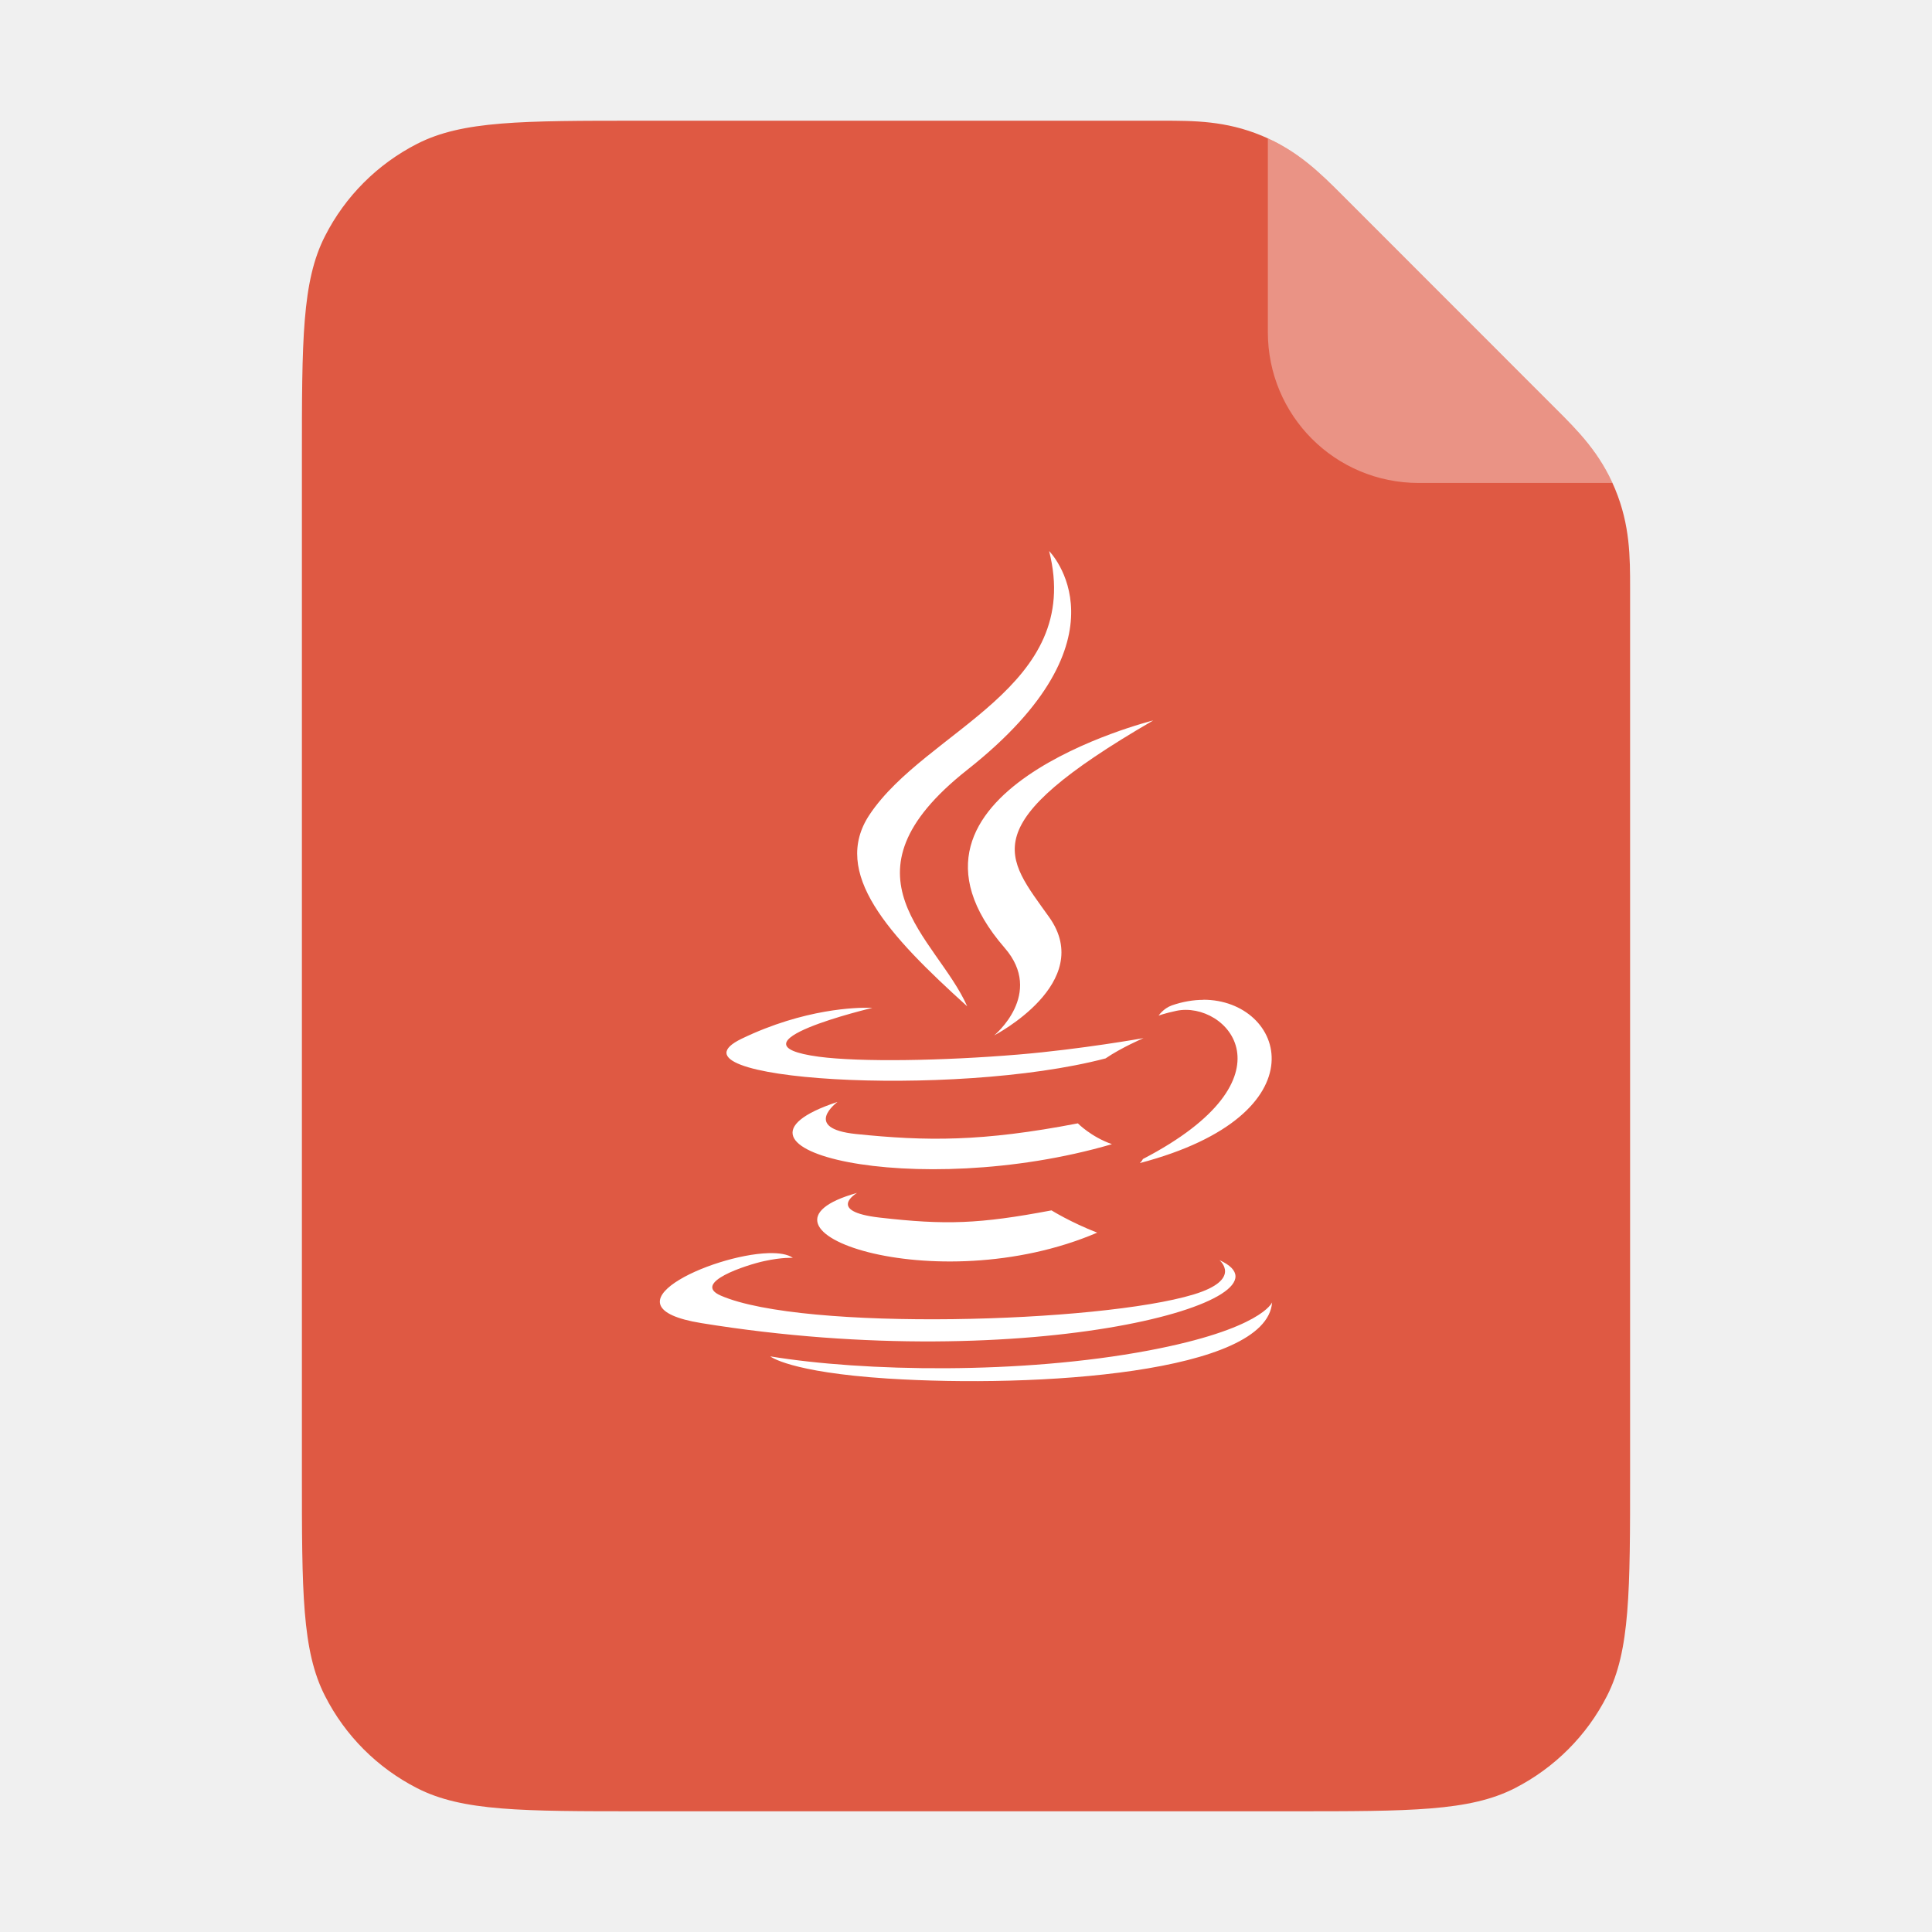
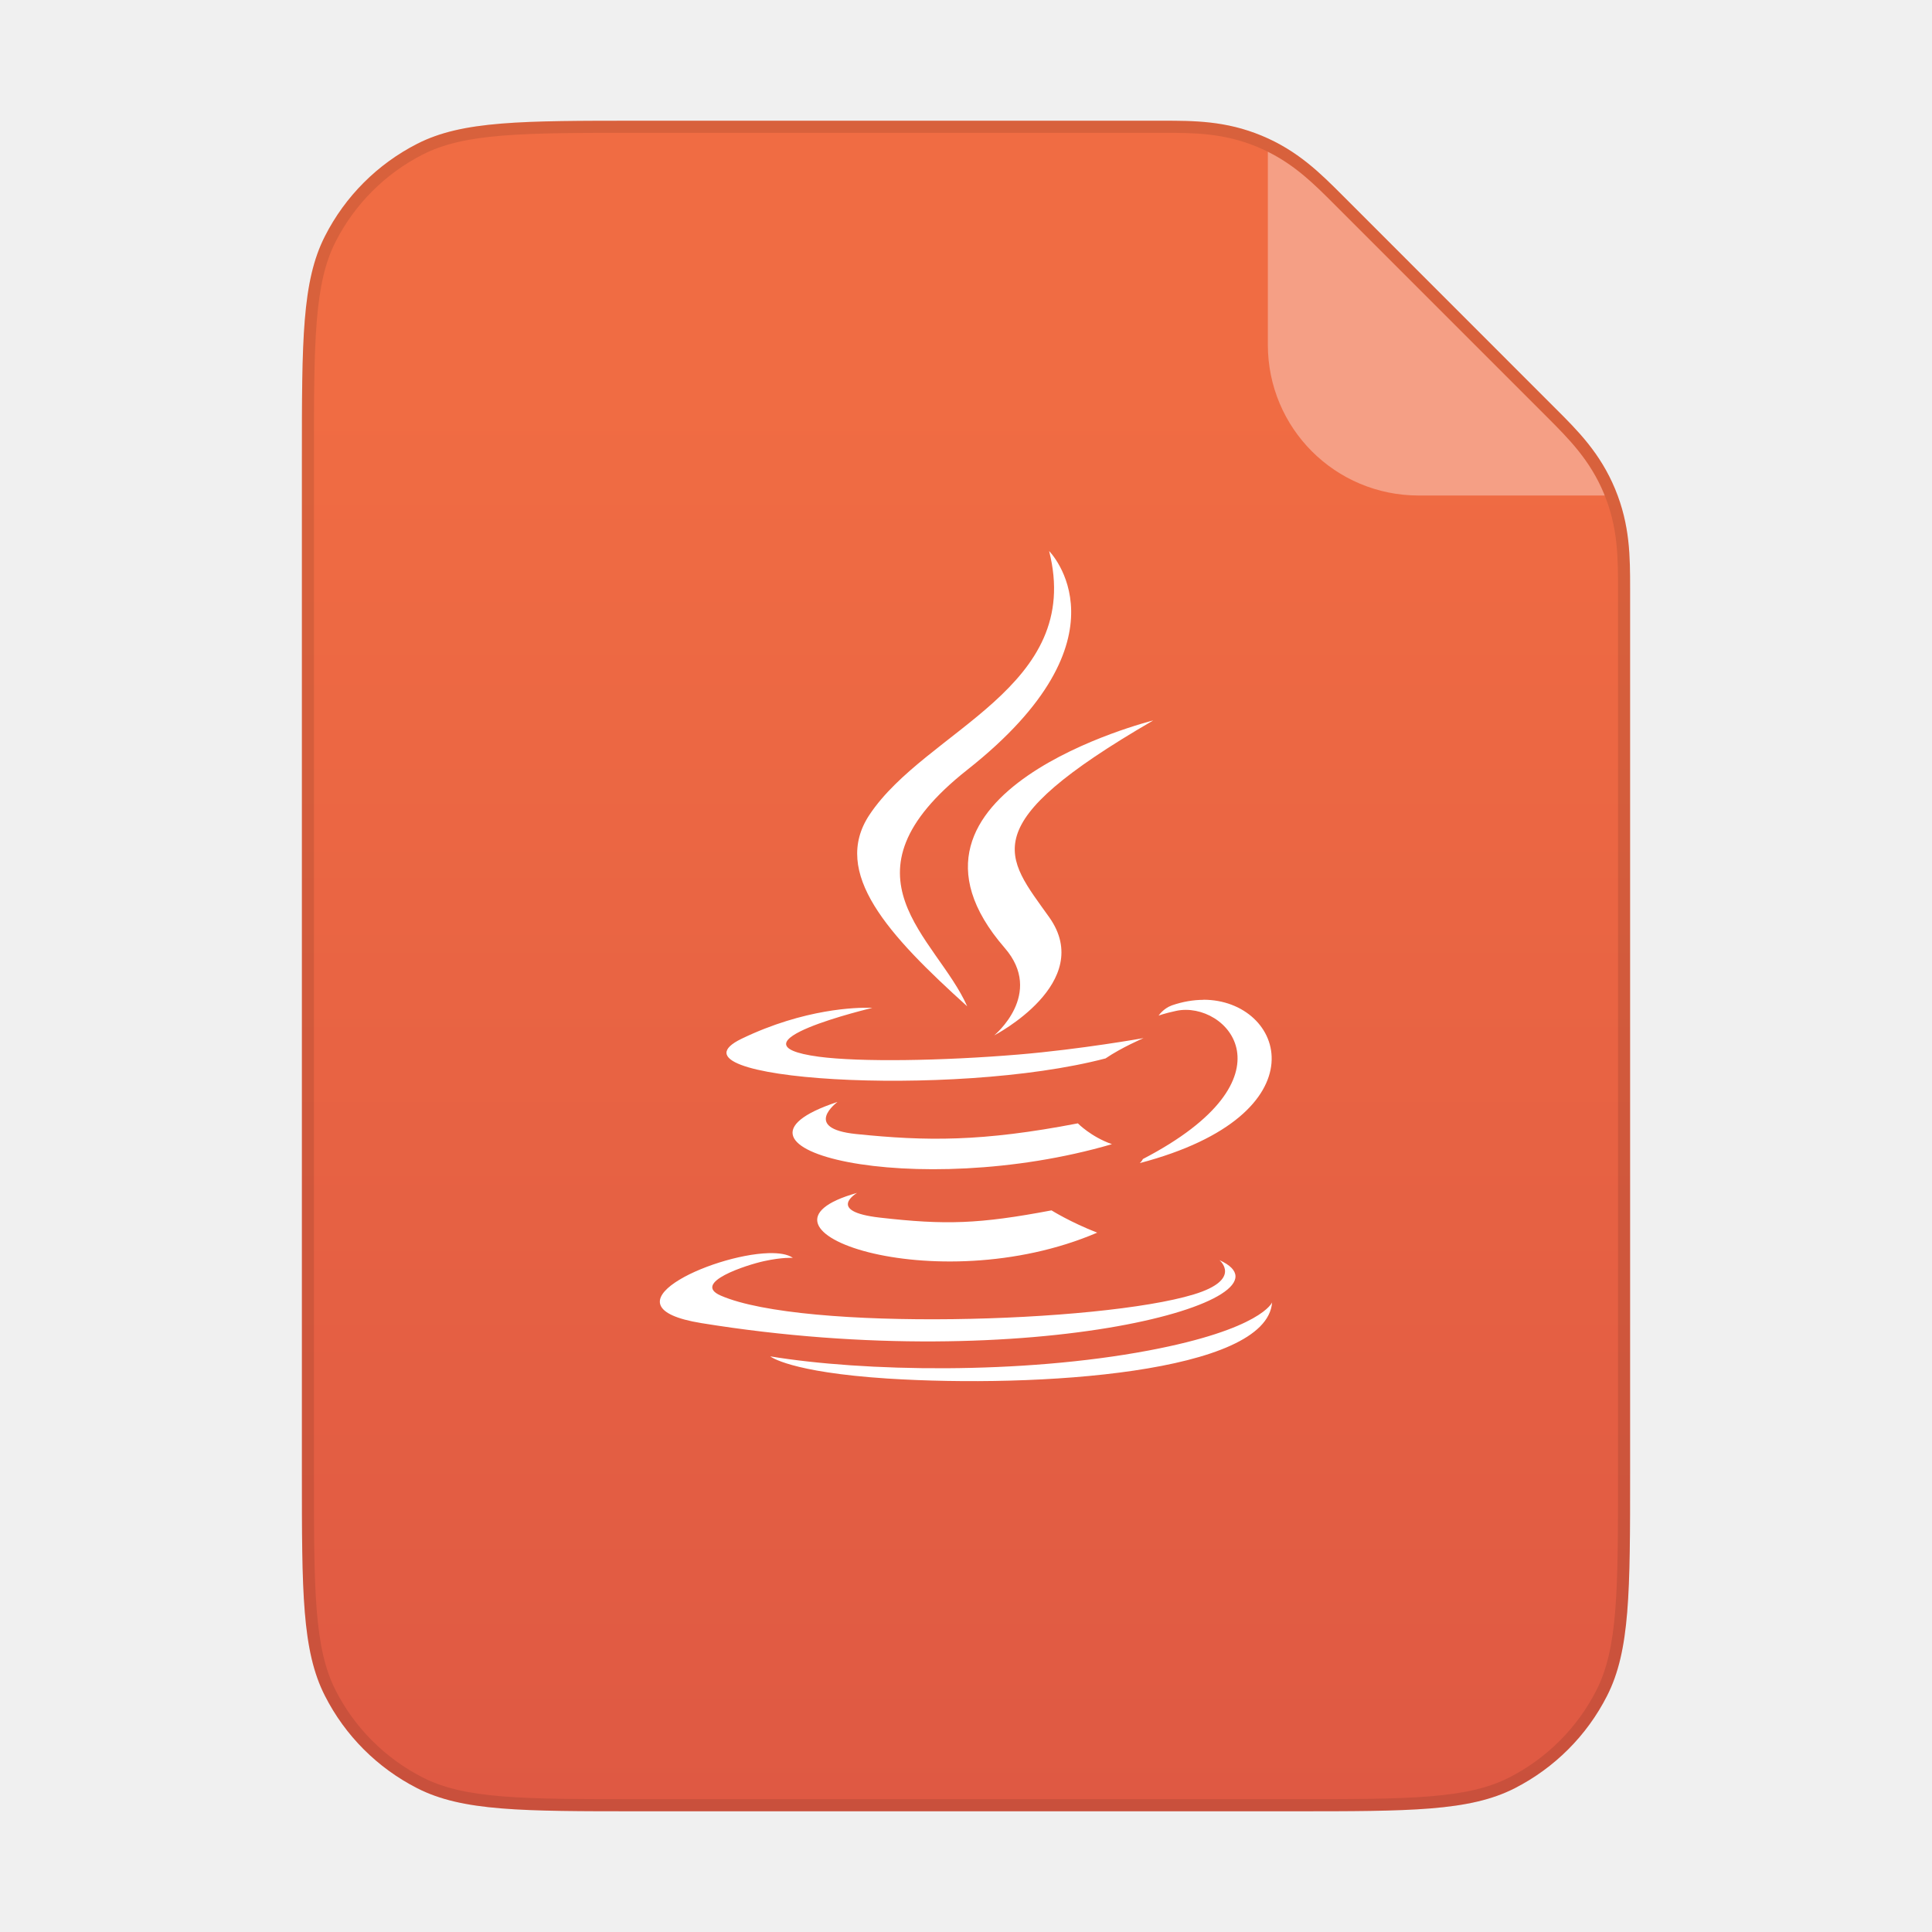
<svg xmlns="http://www.w3.org/2000/svg" width="64" height="64" version="1.1" viewBox="0 0 16.933 16.933">
  <g fill-rule="evenodd">
-     <path d="M2.646 4.022C2.646 2.984 2.646 2.466 2.848 2.07C3.025 1.721 3.308 1.438 3.657 1.26C4.053 1.058 4.572 1.058 5.609 1.058L10.186 1.058C10.464 1.058 10.742 1.058 11.058 1.189C11.374 1.32 11.571 1.517 11.767 1.713L13.632 3.579C13.829 3.775 14.025 3.971 14.156 4.287C14.287 4.604 14.287 4.881 14.287 5.159L14.287 12.911C14.287 13.949 14.287 14.467 14.085 14.863C13.908 15.212 13.624 15.495 13.276 15.673C12.88 15.875 12.361 15.875 11.324 15.875L5.609 15.875C4.572 15.875 4.053 15.875 3.657 15.673C3.308 15.495 3.025 15.212 2.848 14.863C2.646 14.467 2.646 13.949 2.646 12.911Z" fill="#df5943" style="paint-order:stroke fill markers" />
-     <path d="M13.632 3.579L11.767 1.713C11.582 1.528 11.397 1.343 11.112 1.213L11.112 2.91C11.112 3.643 11.702 4.233 12.435 4.233L14.133 4.233C14.002 3.948 13.817 3.763 13.632 3.579Z" fill="#fff" opacity=".35" style="paint-order:stroke fill markers" />
+     <path d="M2.646 4.022C2.646 2.984 2.646 2.466 2.848 2.07C3.025 1.721 3.308 1.438 3.657 1.26C4.053 1.058 4.572 1.058 5.609 1.058L10.186 1.058C10.464 1.058 10.742 1.058 11.058 1.189C11.374 1.32 11.571 1.517 11.767 1.713L13.632 3.579C13.829 3.775 14.025 3.971 14.156 4.287C14.287 4.604 14.287 4.881 14.287 5.159L14.287 12.911C14.287 13.949 14.287 14.467 14.085 14.863C13.908 15.212 13.624 15.495 13.276 15.673C12.88 15.875 12.361 15.875 11.324 15.875L5.609 15.875C4.572 15.875 4.053 15.875 3.657 15.673C3.308 15.495 3.025 15.212 2.848 14.863C2.646 14.467 2.646 13.949 2.646 12.911Z" fill="url(#page_application_x_java)" style="paint-order:stroke fill markers" />
+     <path d="M11.112 1.33C11.353 1.45 11.518 1.613 11.692 1.788L13.558 3.654C13.754 3.85 13.937 4.034 14.059 4.328C14.061 4.333 14.062 4.338 14.065 4.343H12.435C11.702 4.343 11.112 3.753 11.112 3.02V1.33Z" fill="#fff" opacity=".35" style="paint-order:stroke fill markers" />
    <path d="m9.261 4.498c0.333 1.31-1.173 1.706-1.717 2.522-0.37 0.556 0.182 1.153 0.934 1.832-0.293-0.663-1.288-1.243 4e-4 -2.261 1.607-1.268 0.782-2.093 0.782-2.093zm0.994 1.621c1.8e-5 0-2.717 0.678-1.419 2.174 0.383 0.441-0.1 0.837-0.1 0.837s0.972-0.502 0.526-1.13c-0.417-0.586-0.737-0.877 0.994-1.881zm0.481 2.671c-0.095 3.25e-4 -0.197 0.017-0.301 0.053-0.083 0.03-0.127 0.098-0.127 0.098s0.053-0.021 0.17-0.046c0.481-0.1 1.169 0.643-0.32 1.417-0.007 0.018-0.03 0.039-0.03 0.039 1.771-0.466 1.385-1.563 0.607-1.562zm-3.191 0.076c-0.117-0.003-0.621 0.005-1.224 0.296-0.815 0.394 2.015 0.573 3.48 0.188 0.152-0.104 0.363-0.194 0.363-0.194s-0.599 0.107-1.196 0.157c-0.731 0.061-1.515 0.073-1.908 0.021-0.932-0.125 0.511-0.467 0.511-0.467s-0.009-7e-4 -0.025-1e-3zm-0.31 0.901c-1.344 0.446 0.748 0.952 2.627 0.403-0.2-0.07-0.326-0.199-0.326-0.199-0.918 0.177-1.449 0.171-2.121 0.102-0.52-0.054-0.179-0.305-0.179-0.305zm0.19 0.869c-1.22 0.341 0.743 1.045 2.296 0.38-0.255-0.099-0.437-0.213-0.437-0.213-0.693 0.131-1.014 0.141-1.643 0.069-0.519-0.06-0.216-0.236-0.216-0.236zm-0.848 0.576c-0.548 0.017-1.62 0.51-0.64 0.669 3.168 0.514 5.775-0.231 4.953-0.602 0 0 0.224 0.185-0.247 0.328-0.897 0.272-3.733 0.354-4.521 0.011-0.283-0.123 0.248-0.294 0.415-0.33 0.174-0.038 0.274-0.031 0.274-0.031-0.049-0.035-0.133-0.048-0.234-0.045zm4.816 0.471s-0.1 0.256-1.181 0.46c-1.22 0.23-2.725 0.203-3.617 0.056 0 0 0.183 0.151 1.122 0.212 1.429 0.091 3.624-0.051 3.676-0.727z" clip-rule="evenodd" enable-background="new" fill="#fff" stroke-width=".254" transform="matrix(0.916667 0 0 0.916667 0.705542 0.705542)" />
  </g>
+   <path d="M38.5 4C39.55 4 40.6 4 41.795 4.495C42.99 4.99 43.732 5.732 44.474 6.475L51.525 13.525C52.268 14.268 53.01 15.01 53.505 16.205C53.999 17.4 54 18.45 54 19.5V48.8C54 52.72 54 54.68 53.237 56.178C52.566 57.495 51.495 58.566 50.178 59.237C48.68 60 46.72 60 42.8 60H21.2C17.28 60 15.32 60 13.822 59.237C12.505 58.566 11.434 57.495 10.763 56.178C10 54.68 10 52.72 10 48.8V15.2C10 11.28 10 9.32 10.763 7.822C11.434 6.505 12.505 5.434 13.822 4.763C15.32 4 17.28 4 21.2 4H38.5ZM21.2 4.4C19.233 4.4 17.782 4.4 16.635 4.494C15.493 4.587 14.687 4.771 14.004 5.119C12.762 5.752 11.752 6.762 11.119 8.004C10.771 8.687 10.588 9.493 10.494 10.635C10.4 11.782 10.4 13.233 10.4 15.2V48.8C10.4 50.767 10.4 52.218 10.494 53.365C10.588 54.508 10.771 55.313 11.119 55.996V55.997C11.752 57.239 12.762 58.248 14.004 58.881C14.687 59.229 15.493 59.413 16.635 59.506C17.782 59.6 19.233 59.6 21.2 59.6H42.8C44.767 59.6 46.218 59.6 47.365 59.506C48.507 59.413 49.313 59.229 49.996 58.881C51.238 58.248 52.248 57.238 52.881 55.996C53.228 55.313 53.413 54.508 53.506 53.365C53.599 52.218 53.599 50.767 53.599 48.8V19.5C53.599 18.448 53.596 17.472 53.136 16.358C52.674 15.245 51.986 14.552 51.242 13.809L44.192 6.758C43.448 6.014 42.755 5.325 41.642 4.864C40.528 4.403 39.552 4.4 38.5 4.4H21.2Z" fill="black" fill-opacity="0.1" transform="scale(0.264578)" />
+   <defs>
+     <linearGradient id="page_application_x_java" x1="0.5" y1="1" x2="0.5" y2="0.161" gradientUnits="objectBoundingBox">
+       <stop stop-color="#DF5943" />
+       <stop offset="1" stop-color="#F06C43" />
+     </linearGradient>
+   </defs>
</svg>
